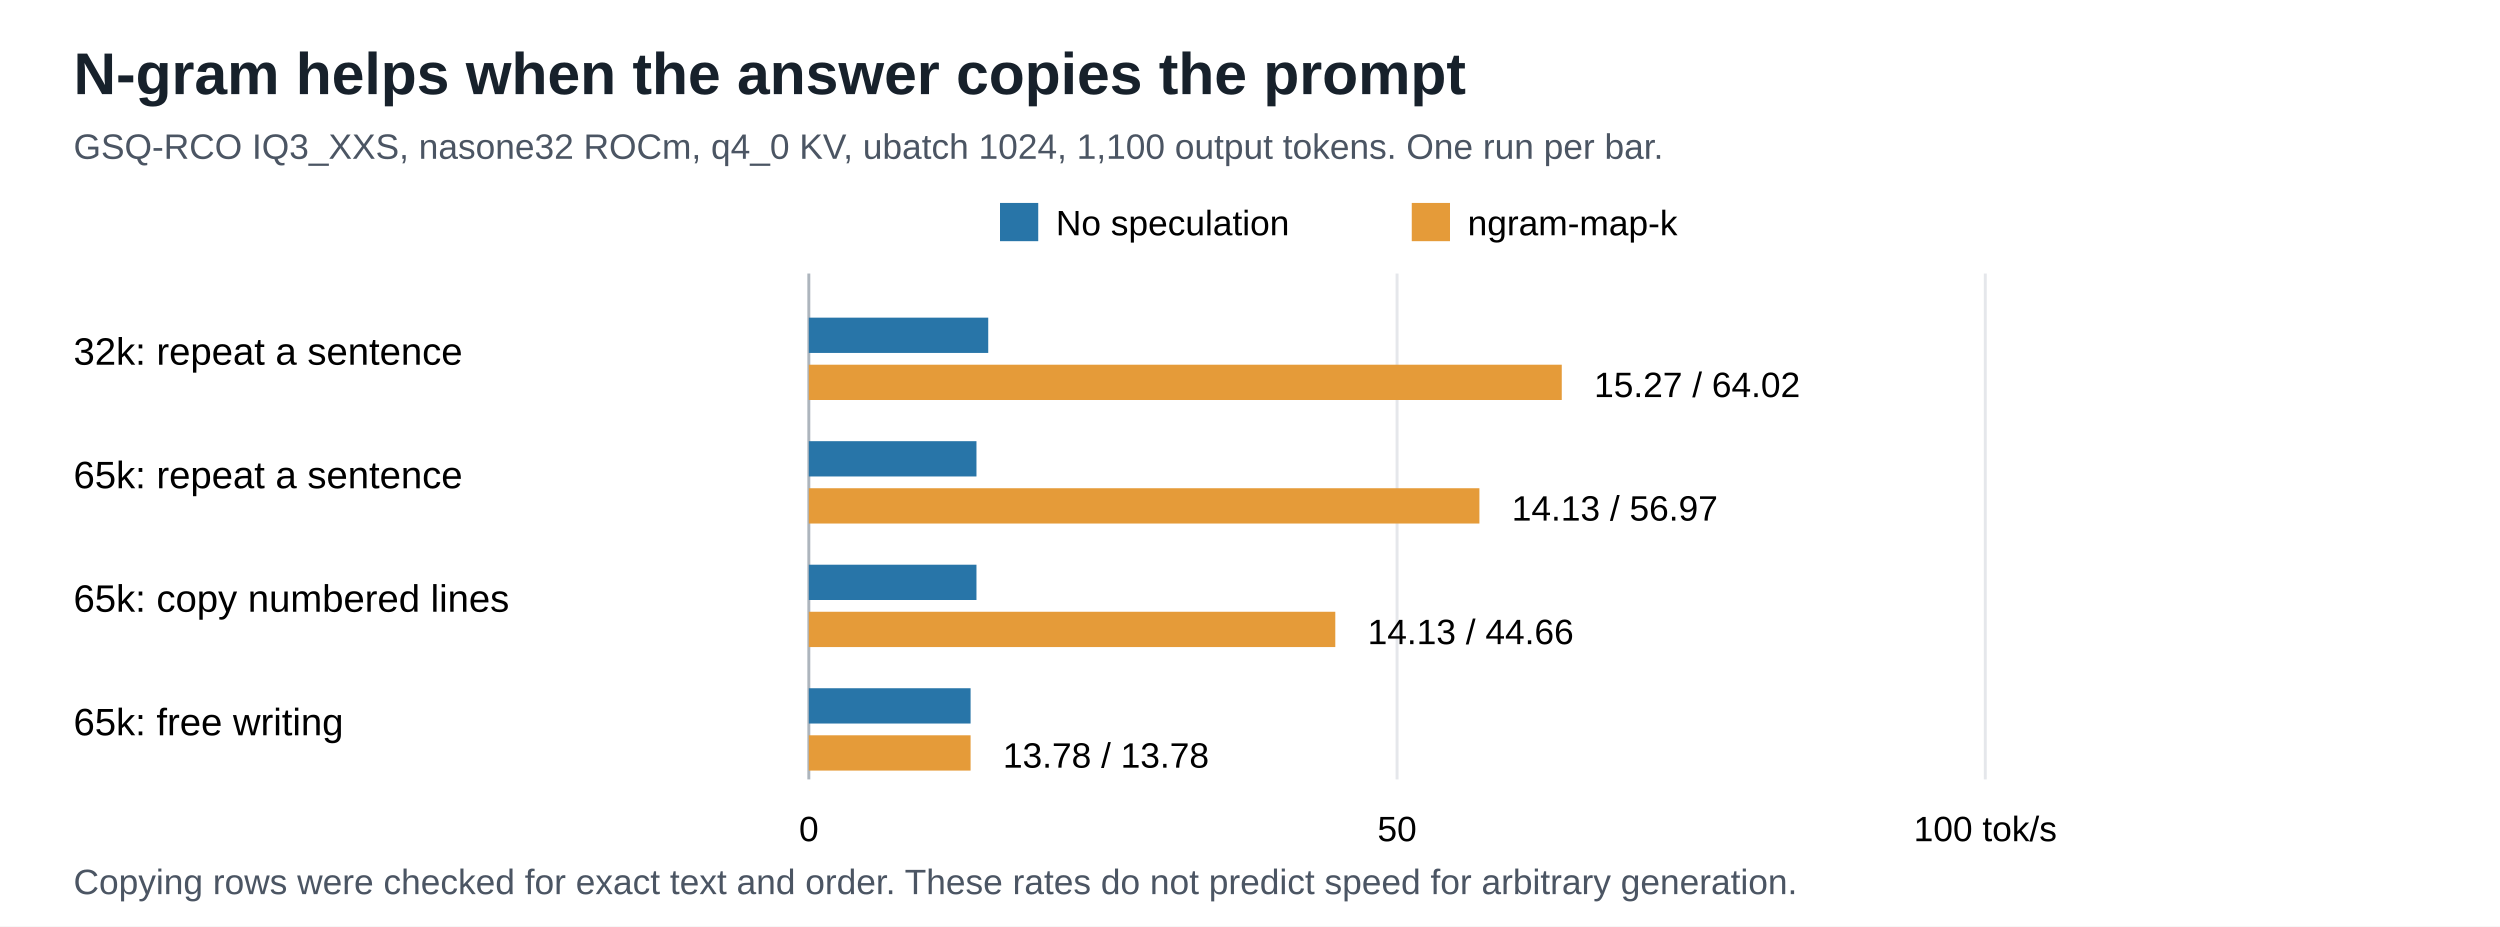
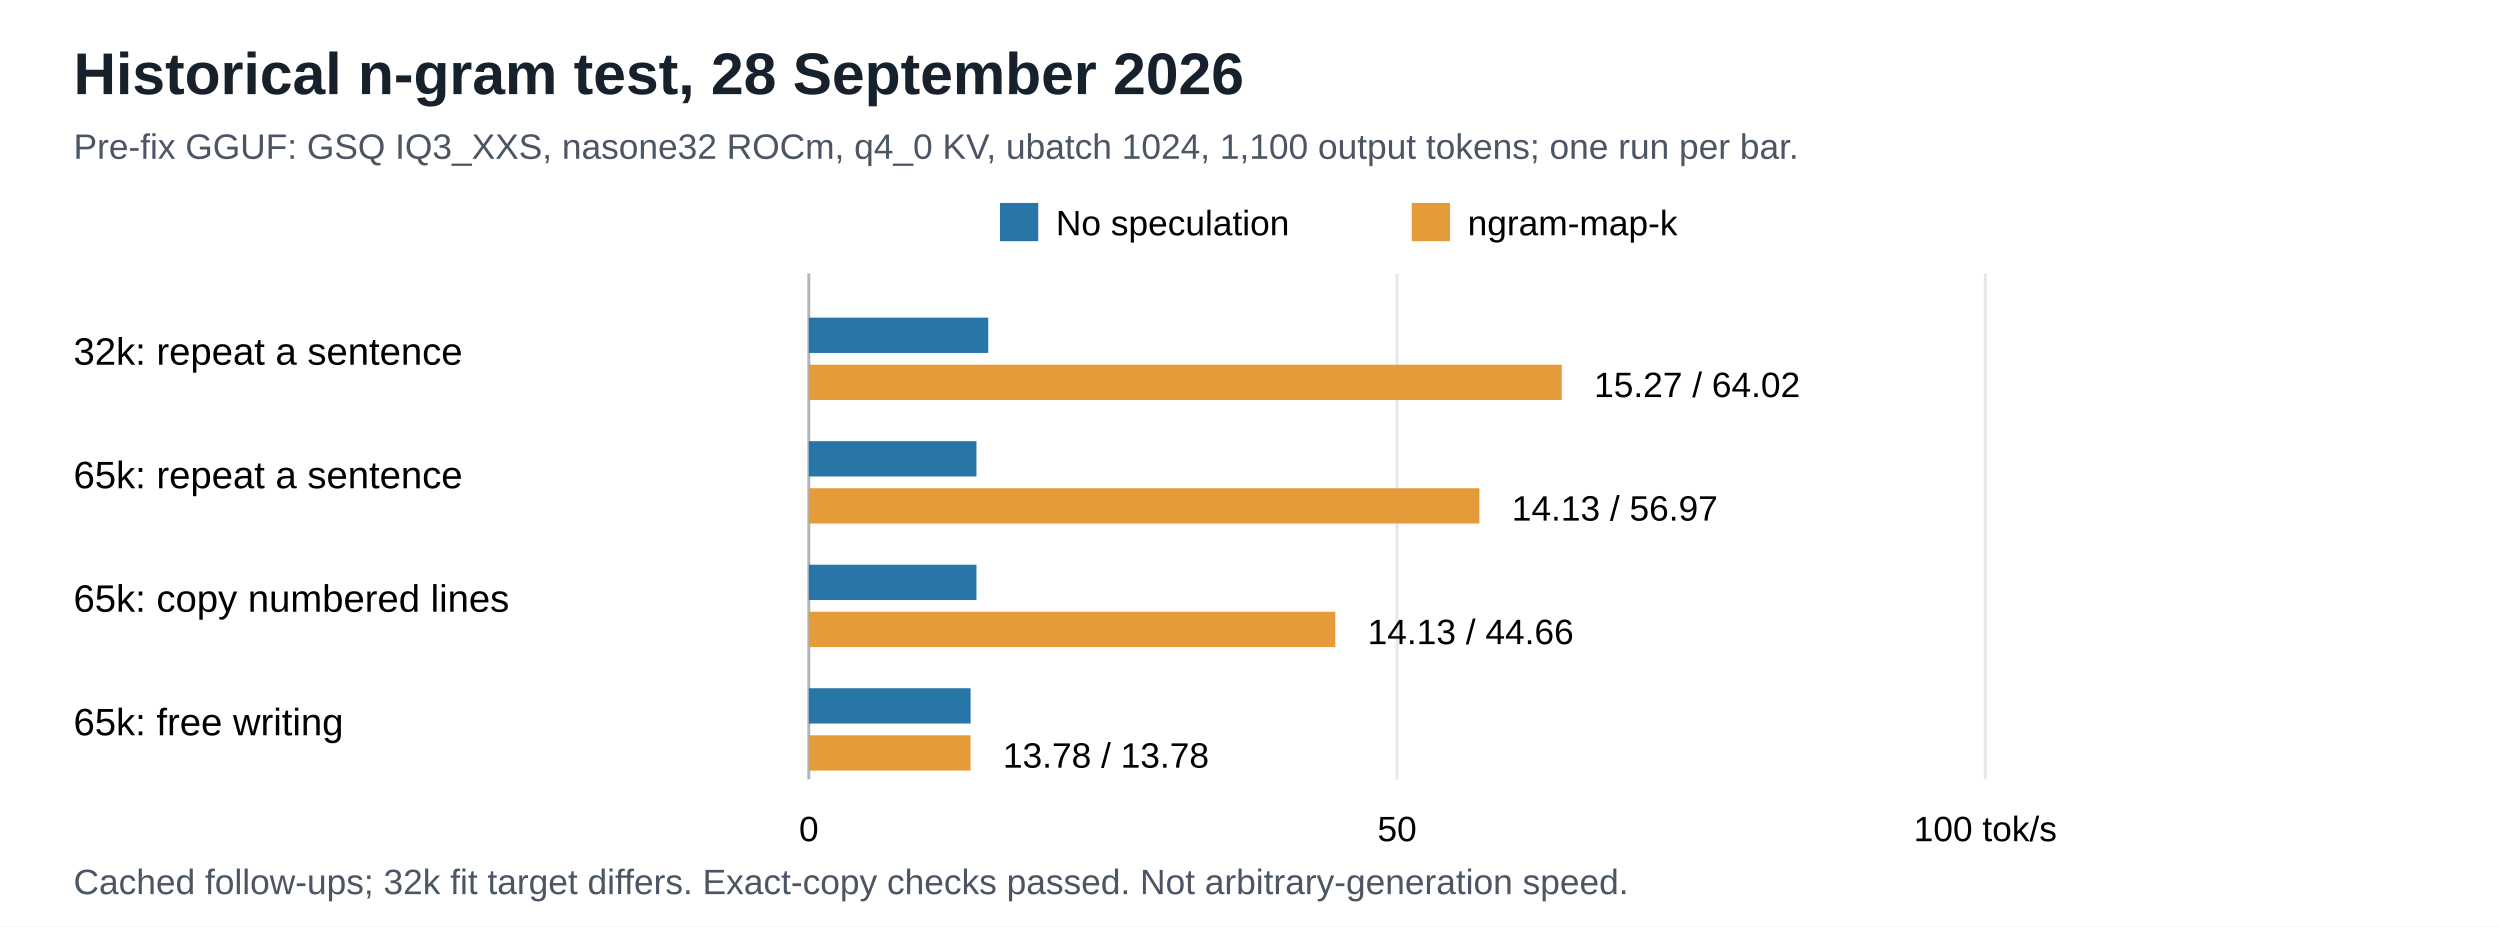
<svg xmlns="http://www.w3.org/2000/svg" viewBox="0 0 850 315" role="img" aria-labelledby="title desc" font-family="Arial, sans-serif">
  <rect width="850" height="315" fill="#fff" />
-   <text x="25" y="32" font-size="20" font-weight="bold" fill="#17212b">N-gram helps when the answer copies the prompt</text>
-   <text x="25" y="54" font-size="12" fill="#4b5563">GSQ-RCO IQ3_XXS, nasone32 ROCm, q4_0 KV, ubatch 1024, 1,100 output tokens. One run per bar.</text>
+   <text x="25" y="32" font-size="20" font-weight="bold" fill="#17212b">Historical n-gram test, 28 September 2026</text>
+   <text x="25" y="54" font-size="12" fill="#4b5563">Pre-fix GGUF: GSQ IQ3_XXS, nasone32 ROCm, q4_0 KV, ubatch 1024, 1,100 output tokens; one run per bar.</text>
  <rect x="340" y="69" width="13" height="13" fill="#2875a8" />
  <text x="359" y="80" font-size="12">No speculation</text>
  <rect x="480" y="69" width="13" height="13" fill="#e59b39" />
  <text x="499" y="80" font-size="12">ngram-map-k</text>
  <line x1="275" y1="93" x2="275" y2="265" stroke="#adb5bd" />
  <line x1="475" y1="93" x2="475" y2="265" stroke="#e5e7eb" />
  <line x1="675" y1="93" x2="675" y2="265" stroke="#e5e7eb" />
  <text x="25" y="124" font-size="13">32k: repeat a sentence</text>
  <rect x="275" y="108" width="61" height="12" fill="#2875a8" />
  <rect x="275" y="124" width="256" height="12" fill="#e59b39" />
  <text x="542" y="135" font-size="12">15.27 / 64.02</text>
  <text x="25" y="166" font-size="13">65k: repeat a sentence</text>
  <rect x="275" y="150" width="57" height="12" fill="#2875a8" />
  <rect x="275" y="166" width="228" height="12" fill="#e59b39" />
  <text x="514" y="177" font-size="12">14.13 / 56.97</text>
  <text x="25" y="208" font-size="13">65k: copy numbered lines</text>
  <rect x="275" y="192" width="57" height="12" fill="#2875a8" />
  <rect x="275" y="208" width="179" height="12" fill="#e59b39" />
  <text x="465" y="219" font-size="12">14.13 / 44.66</text>
  <text x="25" y="250" font-size="13">65k: free writing</text>
  <rect x="275" y="234" width="55" height="12" fill="#2875a8" />
  <rect x="275" y="250" width="55" height="12" fill="#e59b39" />
  <text x="341" y="261" font-size="12">13.78 / 13.78</text>
  <text x="275" y="286" text-anchor="middle" font-size="12">0</text>
  <text x="475" y="286" text-anchor="middle" font-size="12">50</text>
  <text x="675" y="286" text-anchor="middle" font-size="12">100 tok/s</text>
-   <text x="25" y="304" font-size="12" fill="#4b5563">Copying rows were checked for exact text and order. These rates do not predict speed for arbitrary generation.</text>
+   <text x="25" y="304" font-size="12" fill="#4b5563">Cached follow-ups; 32k fit target differs. Exact-copy checks passed. Not arbitrary-generation speed.</text>
</svg>
